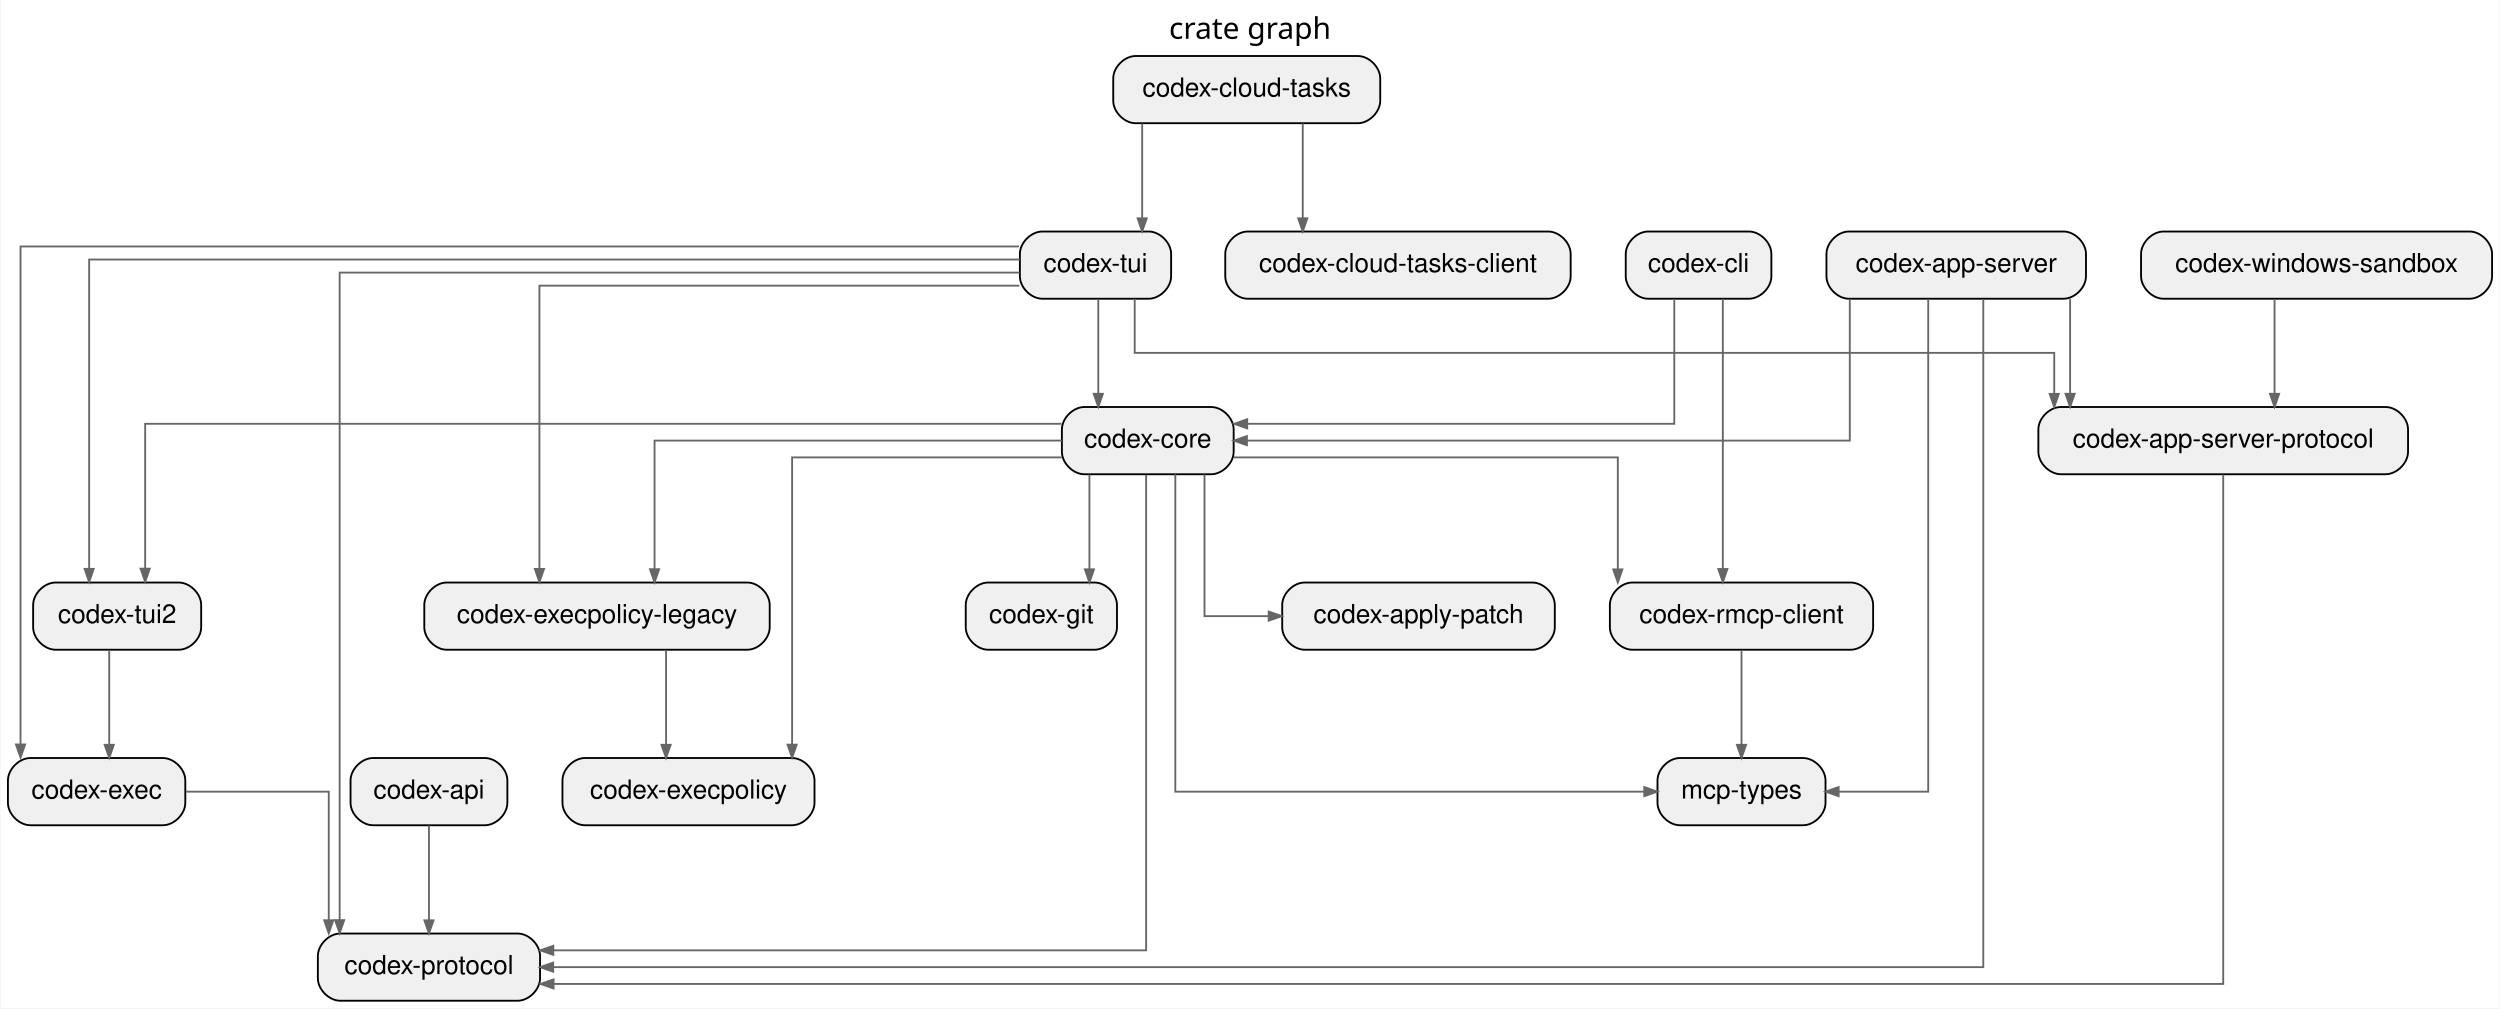
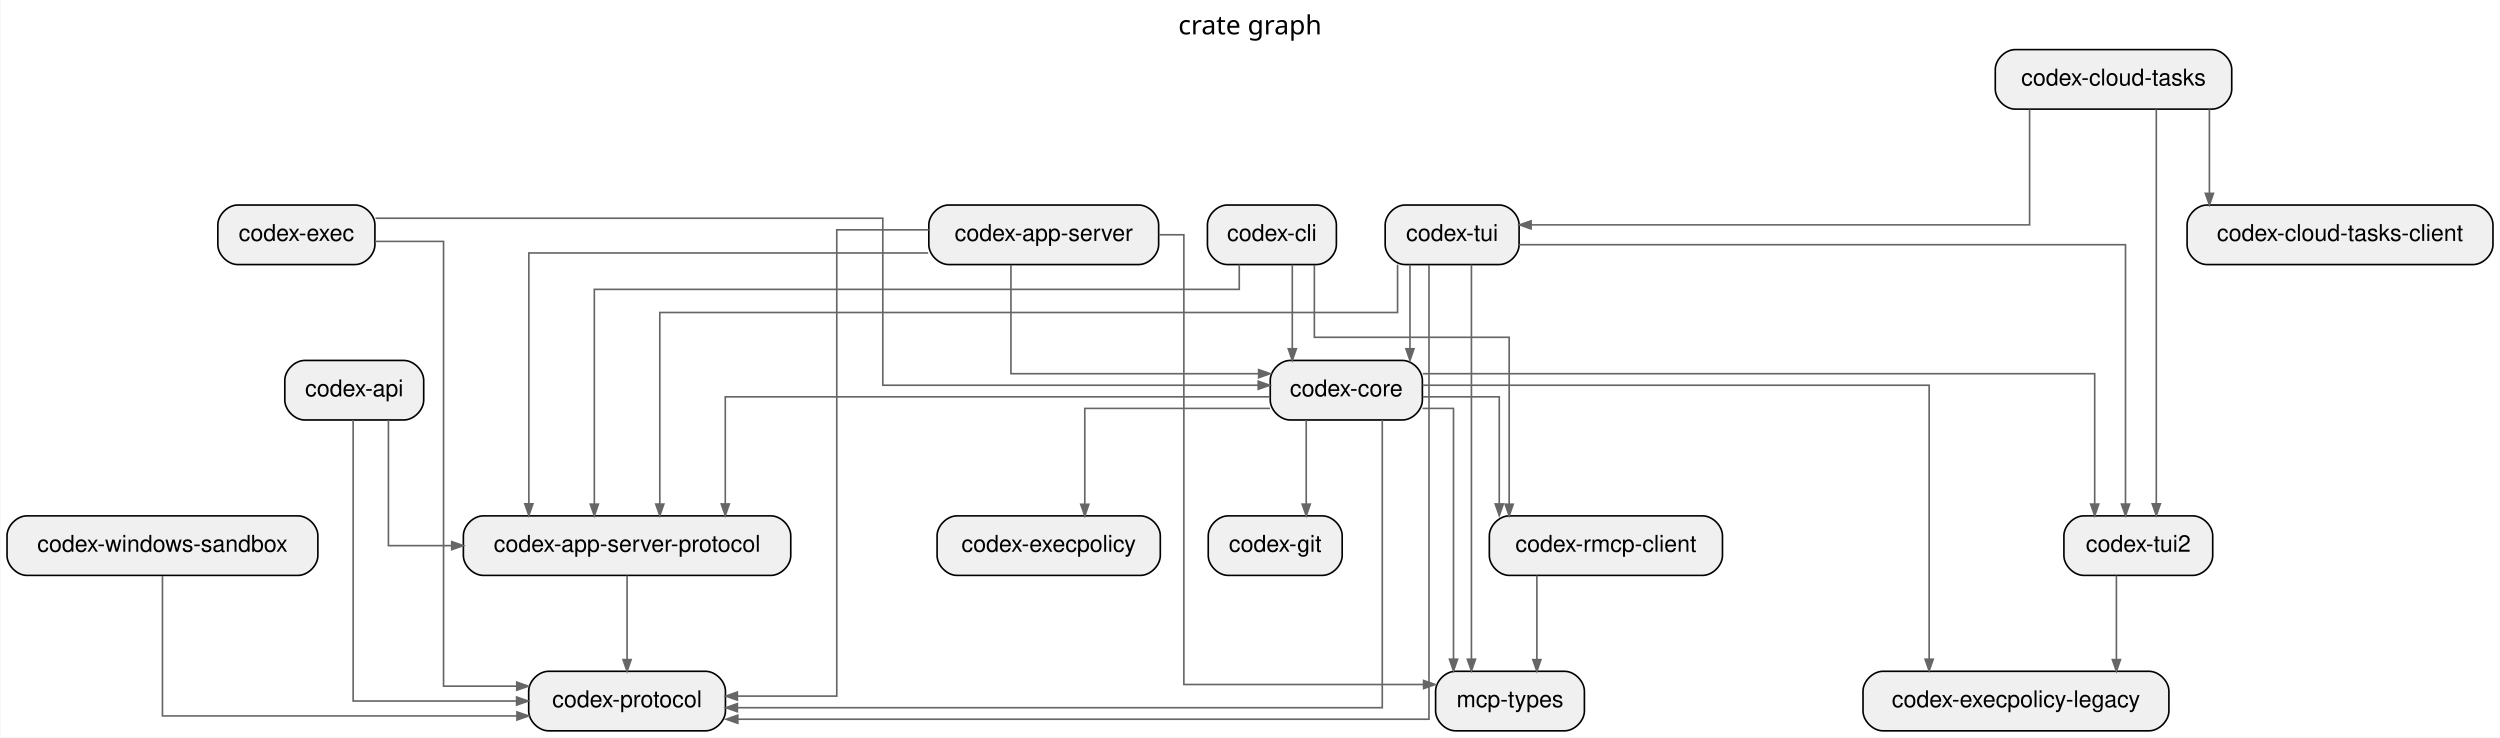
- <svg xmlns="http://www.w3.org/2000/svg" width="1339pt" height="540pt" viewBox="0.00 0.00 1338.50 540.00">
-   <g id="graph0" class="graph" transform="scale(1 1) rotate(0) translate(4 536)">
-     <polygon fill="white" stroke="transparent" points="-4,4 -4,-536 1334.5,-536 1334.5,4 -4,4" />
-     <text text-anchor="middle" x="665.25" y="-515.2" font-family="Helvetica Bold" font-size="16.00">crate graph</text>
+ <svg xmlns="http://www.w3.org/2000/svg" width="1512pt" height="446pt" viewBox="0.00 0.00 1511.50 446.00">
+   <g id="graph0" class="graph" transform="scale(1 1) rotate(0) translate(4 442)">
+     <polygon fill="white" stroke="transparent" points="-4,4 -4,-442 1507.5,-442 1507.5,4 -4,4" />
+     <text text-anchor="middle" x="751.75" y="-421.2" font-family="Helvetica Bold" font-size="16.00">crate graph</text>
    <g id="node1" class="node">
-       <path fill="#f0f0f0" stroke="black" d="M255.5,-130C255.5,-130 195.5,-130 195.5,-130 189.5,-130 183.5,-124 183.5,-118 183.5,-118 183.5,-106 183.5,-106 183.5,-100 189.5,-94 195.5,-94 195.5,-94 255.5,-94 255.5,-94 261.5,-94 267.5,-100 267.5,-106 267.5,-106 267.5,-118 267.5,-118 267.5,-124 261.5,-130 255.5,-130" />
-       <text text-anchor="middle" x="225.5" y="-108.3" font-family="Helvetica,sans-Serif" font-size="14.00">codex-api</text>
+       <path fill="#f0f0f0" stroke="black" d="M240,-224C240,-224 180,-224 180,-224 174,-224 168,-218 168,-212 168,-212 168,-200 168,-200 168,-194 174,-188 180,-188 180,-188 240,-188 240,-188 246,-188 252,-194 252,-200 252,-200 252,-212 252,-212 252,-218 246,-224 240,-224" />
+       <text text-anchor="middle" x="210" y="-202.3" font-family="Helvetica,sans-Serif" font-size="14.00">codex-api</text>
+     </g>
+     <g id="node3" class="node">
+       <path fill="#f0f0f0" stroke="black" d="M462,-130C462,-130 288,-130 288,-130 282,-130 276,-124 276,-118 276,-118 276,-106 276,-106 276,-100 282,-94 288,-94 288,-94 462,-94 462,-94 468,-94 474,-100 474,-106 474,-106 474,-118 474,-118 474,-124 468,-130 462,-130" />
+       <text text-anchor="middle" x="375" y="-108.3" font-family="Helvetica,sans-Serif" font-size="14.00">codex-app-server-protocol</text>
+     </g>
+     <g id="edge1" class="edge">
+       <path fill="none" stroke="#666666" d="M230.67,-187.88C230.67,-160.56 230.67,-112 230.67,-112 230.67,-112 268.94,-112 268.94,-112" />
+       <polygon fill="#666666" stroke="#666666" points="268.94,-114.45 275.94,-112 268.94,-109.55 268.94,-114.45" />
+     </g>
+     <g id="node12" class="node">
+       <path fill="#f0f0f0" stroke="black" d="M422.5,-36C422.5,-36 327.5,-36 327.5,-36 321.5,-36 315.5,-30 315.5,-24 315.5,-24 315.5,-12 315.5,-12 315.5,-6 321.5,0 327.5,0 327.5,0 422.5,0 422.5,0 428.5,0 434.5,-6 434.5,-12 434.5,-12 434.5,-24 434.5,-24 434.5,-30 428.5,-36 422.5,-36" />
+       <text text-anchor="middle" x="375" y="-14.3" font-family="Helvetica,sans-Serif" font-size="14.00">codex-protocol</text>
+     </g>
+     <g id="edge2" class="edge">
+       <path fill="none" stroke="#666666" d="M209.33,-187.97C209.33,-140.92 209.33,-18 209.33,-18 209.33,-18 308.19,-18 308.19,-18" />
+       <polygon fill="#666666" stroke="#666666" points="308.19,-20.45 315.19,-18 308.19,-15.55 308.19,-20.45" />
+     </g>
+     <g id="node2" class="node">
+       <path fill="#f0f0f0" stroke="black" d="M684.5,-318C684.5,-318 569.5,-318 569.5,-318 563.5,-318 557.5,-312 557.5,-306 557.5,-306 557.5,-294 557.5,-294 557.5,-288 563.5,-282 569.5,-282 569.5,-282 684.5,-282 684.5,-282 690.5,-282 696.5,-288 696.5,-294 696.5,-294 696.5,-306 696.5,-306 696.5,-312 690.5,-318 684.5,-318" />
+       <text text-anchor="middle" x="627" y="-296.3" font-family="Helvetica,sans-Serif" font-size="14.00">codex-app-server</text>
+     </g>
+     <g id="edge3" class="edge">
+       <path fill="none" stroke="#666666" d="M557.12,-289C465.3,-289 315.6,-289 315.6,-289 315.6,-289 315.6,-137.28 315.6,-137.28" />
+       <polygon fill="#666666" stroke="#666666" points="318.05,-137.28 315.6,-130.28 313.15,-137.28 318.05,-137.28" />
+     </g>
+     <g id="node7" class="node">
+       <path fill="#f0f0f0" stroke="black" d="M844,-224C844,-224 776,-224 776,-224 770,-224 764,-218 764,-212 764,-212 764,-200 764,-200 764,-194 770,-188 776,-188 776,-188 844,-188 844,-188 850,-188 856,-194 856,-200 856,-200 856,-212 856,-212 856,-218 850,-224 844,-224" />
+       <text text-anchor="middle" x="810" y="-202.3" font-family="Helvetica,sans-Serif" font-size="14.00">codex-core</text>
+     </g>
+     <g id="edge4" class="edge">
+       <path fill="none" stroke="#666666" d="M607.17,-281.77C607.17,-257.07 607.17,-216 607.17,-216 607.17,-216 756.97,-216 756.97,-216" />
+       <polygon fill="#666666" stroke="#666666" points="756.97,-218.45 763.97,-216 756.97,-213.55 756.97,-218.45" />
+     </g>
+     <g id="edge5" class="edge">
+       <path fill="none" stroke="#666666" d="M557.46,-303C528.65,-303 501.83,-303 501.83,-303 501.83,-303 501.83,-21 501.83,-21 501.83,-21 441.7,-21 441.7,-21" />
+       <polygon fill="#666666" stroke="#666666" points="441.7,-18.55 434.7,-21 441.7,-23.45 441.7,-18.55" />
+     </g>
+     <g id="node17" class="node">
+       <path fill="#f0f0f0" stroke="black" d="M942,-36C942,-36 876,-36 876,-36 870,-36 864,-30 864,-24 864,-24 864,-12 864,-12 864,-6 870,0 876,0 876,0 942,0 942,0 948,0 954,-6 954,-12 954,-12 954,-24 954,-24 954,-30 948,-36 942,-36" />
+       <text text-anchor="middle" x="909" y="-14.3" font-family="Helvetica,sans-Serif" font-size="14.00">mcp-types</text>
+     </g>
+     <g id="edge6" class="edge">
+       <path fill="none" stroke="#666666" d="M696.6,-300C705.59,-300 711.75,-300 711.75,-300 711.75,-300 711.75,-28 711.75,-28 711.75,-28 856.75,-28 856.75,-28" />
+       <polygon fill="#666666" stroke="#666666" points="856.75,-30.45 863.75,-28 856.75,-25.55 856.75,-30.45" />
+     </g>
+     <g id="edge7" class="edge">
+       <path fill="none" stroke="#666666" d="M375,-93.88C375,-93.88 375,-43.07 375,-43.07" />
+       <polygon fill="#666666" stroke="#666666" points="377.45,-43.07 375,-36.07 372.55,-43.07 377.45,-43.07" />
+     </g>
+     <g id="node4" class="node">
+       <path fill="#f0f0f0" stroke="black" d="M792,-318C792,-318 738,-318 738,-318 732,-318 726,-312 726,-306 726,-306 726,-294 726,-294 726,-288 732,-282 738,-282 738,-282 792,-282 792,-282 798,-282 804,-288 804,-294 804,-294 804,-306 804,-306 804,-312 798,-318 792,-318" />
+       <text text-anchor="middle" x="765" y="-296.3" font-family="Helvetica,sans-Serif" font-size="14.00">codex-cli</text>
+     </g>
+     <g id="edge8" class="edge">
+       <path fill="none" stroke="#666666" d="M745.25,-281.96C745.25,-274.25 745.25,-267 745.25,-267 745.25,-267 355.2,-267 355.2,-267 355.2,-267 355.2,-137.08 355.2,-137.08" />
+       <polygon fill="#666666" stroke="#666666" points="357.65,-137.08 355.2,-130.08 352.75,-137.08 357.65,-137.08" />
+     </g>
+     <g id="edge9" class="edge">
+       <path fill="none" stroke="#666666" d="M777.33,-281.88C777.33,-281.88 777.33,-231.07 777.33,-231.07" />
+       <polygon fill="#666666" stroke="#666666" points="779.78,-231.07 777.33,-224.07 774.88,-231.07 779.78,-231.07" />
    </g>
    <g id="node13" class="node">
-       <path fill="#f0f0f0" stroke="black" d="M273,-36C273,-36 178,-36 178,-36 172,-36 166,-30 166,-24 166,-24 166,-12 166,-12 166,-6 172,0 178,0 178,0 273,0 273,0 279,0 285,-6 285,-12 285,-12 285,-24 285,-24 285,-30 279,-36 273,-36" />
-       <text text-anchor="middle" x="225.5" y="-14.3" font-family="Helvetica,sans-Serif" font-size="14.00">codex-protocol</text>
+       <path fill="#f0f0f0" stroke="black" d="M1025.5,-130C1025.5,-130 908.5,-130 908.5,-130 902.5,-130 896.5,-124 896.5,-118 896.5,-118 896.5,-106 896.5,-106 896.5,-100 902.5,-94 908.5,-94 908.5,-94 1025.5,-94 1025.5,-94 1031.5,-94 1037.5,-100 1037.5,-106 1037.5,-106 1037.5,-118 1037.5,-118 1037.5,-124 1031.5,-130 1025.5,-130" />
+       <text text-anchor="middle" x="967" y="-108.3" font-family="Helvetica,sans-Serif" font-size="14.00">codex-rmcp-client</text>
    </g>
-     <g id="edge1" class="edge">
-       <path fill="none" stroke="#666666" d="M225.5,-93.88C225.5,-93.88 225.5,-43.07 225.5,-43.07" />
-       <polygon fill="#666666" stroke="#666666" points="227.95,-43.07 225.5,-36.07 223.05,-43.07 227.95,-43.07" />
+     <g id="edge10" class="edge">
+       <path fill="none" stroke="#666666" d="M790.67,-281.73C790.67,-263.44 790.67,-238 790.67,-238 790.67,-238 908.5,-238 908.5,-238 908.5,-238 908.5,-137.05 908.5,-137.05" />
+       <polygon fill="#666666" stroke="#666666" points="910.95,-137.05 908.5,-130.05 906.05,-137.05 910.95,-137.05" />
    </g>
-     <g id="node2" class="node">
-       <path fill="#f0f0f0" stroke="black" d="M1101,-412C1101,-412 986,-412 986,-412 980,-412 974,-406 974,-400 974,-400 974,-388 974,-388 974,-382 980,-376 986,-376 986,-376 1101,-376 1101,-376 1107,-376 1113,-382 1113,-388 1113,-388 1113,-400 1113,-400 1113,-406 1107,-412 1101,-412" />
-       <text text-anchor="middle" x="1043.5" y="-390.3" font-family="Helvetica,sans-Serif" font-size="14.00">codex-app-server</text>
+     <g id="node5" class="node">
+       <path fill="#f0f0f0" stroke="black" d="M1333.5,-412C1333.5,-412 1214.5,-412 1214.5,-412 1208.5,-412 1202.5,-406 1202.5,-400 1202.5,-400 1202.5,-388 1202.5,-388 1202.5,-382 1208.5,-376 1214.5,-376 1214.5,-376 1333.5,-376 1333.5,-376 1339.5,-376 1345.5,-382 1345.5,-388 1345.5,-388 1345.5,-400 1345.5,-400 1345.5,-406 1339.5,-412 1333.5,-412" />
+       <text text-anchor="middle" x="1274" y="-390.3" font-family="Helvetica,sans-Serif" font-size="14.00">codex-cloud-tasks</text>
    </g>
-     <g id="node3" class="node">
-       <path fill="#f0f0f0" stroke="black" d="M1273.5,-318C1273.5,-318 1099.5,-318 1099.5,-318 1093.5,-318 1087.5,-312 1087.5,-306 1087.5,-306 1087.5,-294 1087.5,-294 1087.5,-288 1093.5,-282 1099.5,-282 1099.5,-282 1273.5,-282 1273.5,-282 1279.5,-282 1285.5,-288 1285.5,-294 1285.5,-294 1285.5,-306 1285.5,-306 1285.5,-312 1279.5,-318 1273.5,-318" />
-       <text text-anchor="middle" x="1186.5" y="-296.3" font-family="Helvetica,sans-Serif" font-size="14.00">codex-app-server-protocol</text>
+     <g id="node6" class="node">
+       <path fill="#f0f0f0" stroke="black" d="M1491.5,-318C1491.5,-318 1330.5,-318 1330.5,-318 1324.5,-318 1318.5,-312 1318.5,-306 1318.5,-306 1318.5,-294 1318.5,-294 1318.5,-288 1324.5,-282 1330.5,-282 1330.5,-282 1491.5,-282 1491.5,-282 1497.5,-282 1503.5,-288 1503.5,-294 1503.5,-294 1503.5,-306 1503.5,-306 1503.5,-312 1497.5,-318 1491.5,-318" />
+       <text text-anchor="middle" x="1411" y="-296.3" font-family="Helvetica,sans-Serif" font-size="14.00">codex-cloud-tasks-client</text>
    </g>
-     <g id="edge2" class="edge">
-       <path fill="none" stroke="#666666" d="M1104.5,-375.88C1104.5,-375.88 1104.5,-325.07 1104.5,-325.07" />
-       <polygon fill="#666666" stroke="#666666" points="1106.95,-325.07 1104.5,-318.07 1102.05,-325.07 1106.95,-325.07" />
+     <g id="edge11" class="edge">
+       <path fill="none" stroke="#666666" d="M1332,-375.88C1332,-375.88 1332,-325.07 1332,-325.07" />
+       <polygon fill="#666666" stroke="#666666" points="1334.45,-325.07 1332,-318.07 1329.55,-325.07 1334.45,-325.07" />
+     </g>
+     <g id="node14" class="node">
+       <path fill="#f0f0f0" stroke="black" d="M902.5,-318C902.5,-318 845.5,-318 845.5,-318 839.5,-318 833.5,-312 833.5,-306 833.5,-306 833.5,-294 833.5,-294 833.5,-288 839.5,-282 845.5,-282 845.5,-282 902.5,-282 902.5,-282 908.5,-282 914.5,-288 914.5,-294 914.5,-294 914.5,-306 914.5,-306 914.5,-312 908.5,-318 902.5,-318" />
+       <text text-anchor="middle" x="874" y="-296.3" font-family="Helvetica,sans-Serif" font-size="14.00">codex-tui</text>
+     </g>
+     <g id="edge12" class="edge">
+       <path fill="none" stroke="#666666" d="M1223.25,-375.77C1223.25,-349.99 1223.25,-306 1223.25,-306 1223.25,-306 921.75,-306 921.75,-306" />
+       <polygon fill="#666666" stroke="#666666" points="921.75,-303.55 914.75,-306 921.75,-308.45 921.75,-303.55" />
+     </g>
+     <g id="node15" class="node">
+       <path fill="#f0f0f0" stroke="black" d="M1322,-130C1322,-130 1256,-130 1256,-130 1250,-130 1244,-124 1244,-118 1244,-118 1244,-106 1244,-106 1244,-100 1250,-94 1256,-94 1256,-94 1322,-94 1322,-94 1328,-94 1334,-100 1334,-106 1334,-106 1334,-118 1334,-118 1334,-124 1328,-130 1322,-130" />
+       <text text-anchor="middle" x="1289" y="-108.3" font-family="Helvetica,sans-Serif" font-size="14.00">codex-tui2</text>
+     </g>
+     <g id="edge13" class="edge">
+       <path fill="none" stroke="#666666" d="M1299.88,-375.93C1299.88,-375.93 1299.88,-137.28 1299.88,-137.28" />
+       <polygon fill="#666666" stroke="#666666" points="1302.33,-137.28 1299.88,-130.28 1297.43,-137.28 1302.33,-137.28" />
+     </g>
+     <g id="edge14" class="edge">
+       <path fill="none" stroke="#666666" d="M763.94,-202C663.65,-202 434.4,-202 434.4,-202 434.4,-202 434.4,-137.21 434.4,-137.21" />
+       <polygon fill="#666666" stroke="#666666" points="436.85,-137.21 434.4,-130.21 431.95,-137.21 436.85,-137.21" />
+     </g>
+     <g id="node9" class="node">
+       <path fill="#f0f0f0" stroke="black" d="M685.5,-130C685.5,-130 574.5,-130 574.5,-130 568.5,-130 562.5,-124 562.5,-118 562.5,-118 562.5,-106 562.5,-106 562.5,-100 568.5,-94 574.5,-94 574.5,-94 685.5,-94 685.5,-94 691.5,-94 697.5,-100 697.5,-106 697.5,-106 697.5,-118 697.5,-118 697.5,-124 691.5,-130 685.5,-130" />
+       <text text-anchor="middle" x="630" y="-108.3" font-family="Helvetica,sans-Serif" font-size="14.00">codex-execpolicy</text>
+     </g>
+     <g id="edge15" class="edge">
+       <path fill="none" stroke="#666666" d="M763.83,-195C717.14,-195 651.83,-195 651.83,-195 651.83,-195 651.83,-137.01 651.83,-137.01" />
+       <polygon fill="#666666" stroke="#666666" points="654.28,-137.01 651.83,-130.01 649.38,-137.01 654.28,-137.01" />
+     </g>
+     <g id="node10" class="node">
+       <path fill="#f0f0f0" stroke="black" d="M1295.5,-36C1295.5,-36 1134.5,-36 1134.5,-36 1128.5,-36 1122.5,-30 1122.5,-24 1122.5,-24 1122.5,-12 1122.5,-12 1122.5,-6 1128.5,0 1134.5,0 1134.5,0 1295.5,0 1295.5,0 1301.5,0 1307.5,-6 1307.5,-12 1307.5,-12 1307.5,-24 1307.5,-24 1307.5,-30 1301.5,-36 1295.5,-36" />
+       <text text-anchor="middle" x="1215" y="-14.3" font-family="Helvetica,sans-Serif" font-size="14.00">codex-execpolicy-legacy</text>
+     </g>
+     <g id="edge16" class="edge">
+       <path fill="none" stroke="#666666" d="M856.08,-209C951.63,-209 1162.5,-209 1162.5,-209 1162.5,-209 1162.5,-43.31 1162.5,-43.31" />
+       <polygon fill="#666666" stroke="#666666" points="1164.95,-43.31 1162.5,-36.31 1160.05,-43.31 1164.95,-43.31" />
+     </g>
+     <g id="node11" class="node">
+       <path fill="#f0f0f0" stroke="black" d="M795.5,-130C795.5,-130 738.5,-130 738.5,-130 732.5,-130 726.5,-124 726.5,-118 726.5,-118 726.5,-106 726.5,-106 726.5,-100 732.5,-94 738.5,-94 738.5,-94 795.5,-94 795.5,-94 801.5,-94 807.5,-100 807.5,-106 807.5,-106 807.5,-118 807.5,-118 807.5,-124 801.5,-130 795.5,-130" />
+       <text text-anchor="middle" x="767" y="-108.3" font-family="Helvetica,sans-Serif" font-size="14.00">codex-git</text>
+     </g>
+     <g id="edge17" class="edge">
+       <path fill="none" stroke="#666666" d="M785.75,-187.88C785.75,-187.88 785.75,-137.07 785.75,-137.07" />
+       <polygon fill="#666666" stroke="#666666" points="788.2,-137.07 785.75,-130.07 783.3,-137.07 788.2,-137.07" />
+     </g>
+     <g id="edge18" class="edge">
+       <path fill="none" stroke="#666666" d="M831.75,-187.94C831.75,-140.14 831.75,-14 831.75,-14 831.75,-14 441.71,-14 441.71,-14" />
+       <polygon fill="#666666" stroke="#666666" points="441.71,-11.55 434.71,-14 441.71,-16.45 441.71,-11.55" />
+     </g>
+     <g id="edge19" class="edge">
+       <path fill="none" stroke="#666666" d="M856.25,-202C879.38,-202 902.5,-202 902.5,-202 902.5,-202 902.5,-137.21 902.5,-137.21" />
+       <polygon fill="#666666" stroke="#666666" points="904.95,-137.21 902.5,-130.21 900.05,-137.21 904.95,-137.21" />
+     </g>
+     <g id="edge20" class="edge">
+       <path fill="none" stroke="#666666" d="M856.31,-216C971.67,-216 1262.62,-216 1262.62,-216 1262.62,-216 1262.62,-137.12 1262.62,-137.12" />
+       <polygon fill="#666666" stroke="#666666" points="1265.08,-137.12 1262.62,-130.12 1260.18,-137.12 1265.08,-137.12" />
+     </g>
+     <g id="edge21" class="edge">
+       <path fill="none" stroke="#666666" d="M856.08,-195C866.64,-195 874.83,-195 874.83,-195 874.83,-195 874.83,-43.28 874.83,-43.28" />
+       <polygon fill="#666666" stroke="#666666" points="877.28,-43.28 874.83,-36.28 872.38,-43.28 877.28,-43.28" />
    </g>
    <g id="node8" class="node">
-       <path fill="#f0f0f0" stroke="black" d="M644.5,-318C644.5,-318 576.5,-318 576.5,-318 570.5,-318 564.5,-312 564.5,-306 564.5,-306 564.5,-294 564.5,-294 564.5,-288 570.5,-282 576.5,-282 576.5,-282 644.5,-282 644.5,-282 650.5,-282 656.5,-288 656.5,-294 656.5,-294 656.5,-306 656.5,-306 656.5,-312 650.5,-318 644.5,-318" />
-       <text text-anchor="middle" x="610.5" y="-296.3" font-family="Helvetica,sans-Serif" font-size="14.00">codex-core</text>
+       <path fill="#f0f0f0" stroke="black" d="M210.5,-318C210.5,-318 139.5,-318 139.5,-318 133.5,-318 127.5,-312 127.5,-306 127.5,-306 127.5,-294 127.5,-294 127.5,-288 133.5,-282 139.5,-282 139.5,-282 210.5,-282 210.5,-282 216.5,-282 222.5,-288 222.5,-294 222.5,-294 222.5,-306 222.5,-306 222.5,-312 216.5,-318 210.5,-318" />
+       <text text-anchor="middle" x="175" y="-296.3" font-family="Helvetica,sans-Serif" font-size="14.00">codex-exec</text>
    </g>
-     <g id="edge3" class="edge">
-       <path fill="none" stroke="#666666" d="M986.5,-375.88C986.5,-348.56 986.5,-300 986.5,-300 986.5,-300 663.6,-300 663.6,-300" />
-       <polygon fill="#666666" stroke="#666666" points="663.61,-297.55 656.6,-300 663.6,-302.45 663.61,-297.55" />
+     <g id="edge22" class="edge">
+       <path fill="none" stroke="#666666" d="M222.83,-310C319.64,-310 529.67,-310 529.67,-310 529.67,-310 529.67,-209 529.67,-209 529.67,-209 756.71,-209 756.71,-209" />
+       <polygon fill="#666666" stroke="#666666" points="756.71,-211.45 763.71,-209 756.71,-206.55 756.71,-211.45" />
    </g>
-     <g id="edge4" class="edge">
-       <path fill="none" stroke="#666666" d="M1058,-375.86C1058,-300.76 1058,-18 1058,-18 1058,-18 292.04,-18 292.04,-18" />
-       <polygon fill="#666666" stroke="#666666" points="292.04,-15.55 285.04,-18 292.04,-20.45 292.04,-15.55" />
+     <g id="edge23" class="edge">
+       <path fill="none" stroke="#666666" d="M222.63,-296C243.79,-296 264,-296 264,-296 264,-296 264,-27 264,-27 264,-27 308.28,-27 308.28,-27" />
+       <polygon fill="#666666" stroke="#666666" points="308.28,-29.45 315.28,-27 308.28,-24.55 308.28,-29.45" />
    </g>
-     <g id="node18" class="node">
-       <path fill="#f0f0f0" stroke="black" d="M961.5,-130C961.5,-130 895.5,-130 895.5,-130 889.5,-130 883.5,-124 883.5,-118 883.5,-118 883.5,-106 883.5,-106 883.5,-100 889.5,-94 895.5,-94 895.5,-94 961.5,-94 961.5,-94 967.5,-94 973.5,-100 973.5,-106 973.5,-106 973.5,-118 973.5,-118 973.5,-124 967.5,-130 961.5,-130" />
-       <text text-anchor="middle" x="928.5" y="-108.3" font-family="Helvetica,sans-Serif" font-size="14.00">mcp-types</text>
+     <g id="edge24" class="edge">
+       <path fill="none" stroke="#666666" d="M925.25,-93.88C925.25,-93.88 925.25,-43.07 925.25,-43.07" />
+       <polygon fill="#666666" stroke="#666666" points="927.7,-43.07 925.25,-36.07 922.8,-43.07 927.7,-43.07" />
    </g>
-     <g id="edge5" class="edge">
-       <path fill="none" stroke="#666666" d="M1028.5,-375.93C1028.5,-313.69 1028.5,-112 1028.5,-112 1028.5,-112 980.53,-112 980.53,-112" />
-       <polygon fill="#666666" stroke="#666666" points="980.53,-109.55 973.53,-112 980.53,-114.45 980.53,-109.55" />
+     <g id="edge25" class="edge">
+       <path fill="none" stroke="#666666" d="M841,-281.96C841,-268.71 841,-253 841,-253 841,-253 394.8,-253 394.8,-253 394.8,-253 394.8,-137.14 394.8,-137.14" />
+       <polygon fill="#666666" stroke="#666666" points="397.25,-137.14 394.8,-130.14 392.35,-137.14 397.25,-137.14" />
    </g>
-     <g id="edge6" class="edge">
-       <path fill="none" stroke="#666666" d="M1186.5,-281.8C1186.5,-218.09 1186.5,-9 1186.5,-9 1186.5,-9 292.25,-9 292.25,-9" />
-       <polygon fill="#666666" stroke="#666666" points="292.25,-6.55 285.25,-9 292.25,-11.45 292.25,-6.55" />
+     <g id="edge26" class="edge">
+       <path fill="none" stroke="#666666" d="M848.5,-281.88C848.5,-281.88 848.5,-231.07 848.5,-231.07" />
+       <polygon fill="#666666" stroke="#666666" points="850.95,-231.07 848.5,-224.07 846.05,-231.07 850.95,-231.07" />
    </g>
-     <g id="node4" class="node">
-       <path fill="#f0f0f0" stroke="black" d="M816.5,-224C816.5,-224 694.5,-224 694.5,-224 688.5,-224 682.5,-218 682.5,-212 682.5,-212 682.5,-200 682.5,-200 682.5,-194 688.5,-188 694.5,-188 694.5,-188 816.5,-188 816.5,-188 822.5,-188 828.5,-194 828.5,-200 828.5,-200 828.5,-212 828.5,-212 828.5,-218 822.5,-224 816.5,-224" />
-       <text text-anchor="middle" x="755.5" y="-202.3" font-family="Helvetica,sans-Serif" font-size="14.00">codex-apply-patch</text>
+     <g id="edge27" class="edge">
+       <path fill="none" stroke="#666666" d="M860,-281.67C860,-217.53 860,-7 860,-7 860,-7 441.96,-7 441.96,-7" />
+       <polygon fill="#666666" stroke="#666666" points="441.96,-4.55 434.96,-7 441.96,-9.45 441.96,-4.55" />
    </g>
-     <g id="node5" class="node">
-       <path fill="#f0f0f0" stroke="black" d="M932.5,-412C932.5,-412 878.5,-412 878.5,-412 872.5,-412 866.5,-406 866.5,-400 866.5,-400 866.5,-388 866.5,-388 866.5,-382 872.5,-376 878.5,-376 878.5,-376 932.5,-376 932.5,-376 938.5,-376 944.5,-382 944.5,-388 944.5,-388 944.5,-400 944.5,-400 944.5,-406 938.5,-412 932.5,-412" />
-       <text text-anchor="middle" x="905.5" y="-390.3" font-family="Helvetica,sans-Serif" font-size="14.00">codex-cli</text>
+     <g id="edge28" class="edge">
+       <path fill="none" stroke="#666666" d="M914.54,-294C1017.55,-294 1281.25,-294 1281.25,-294 1281.25,-294 1281.25,-137.12 1281.25,-137.12" />
+       <polygon fill="#666666" stroke="#666666" points="1283.7,-137.12 1281.25,-130.12 1278.8,-137.12 1283.7,-137.12" />
    </g>
-     <g id="edge7" class="edge">
-       <path fill="none" stroke="#666666" d="M892.5,-375.97C892.5,-351.02 892.5,-309 892.5,-309 892.5,-309 663.75,-309 663.75,-309" />
-       <polygon fill="#666666" stroke="#666666" points="663.75,-306.55 656.75,-309 663.75,-311.45 663.75,-306.55" />
+     <g id="edge29" class="edge">
+       <path fill="none" stroke="#666666" d="M885.67,-281.93C885.67,-281.93 885.67,-43.28 885.67,-43.28" />
+       <polygon fill="#666666" stroke="#666666" points="888.12,-43.28 885.67,-36.28 883.22,-43.28 888.12,-43.28" />
    </g>
-     <g id="node14" class="node">
-       <path fill="#f0f0f0" stroke="black" d="M987,-224C987,-224 870,-224 870,-224 864,-224 858,-218 858,-212 858,-212 858,-200 858,-200 858,-194 864,-188 870,-188 870,-188 987,-188 987,-188 993,-188 999,-194 999,-200 999,-200 999,-212 999,-212 999,-218 993,-224 987,-224" />
-       <text text-anchor="middle" x="928.5" y="-202.3" font-family="Helvetica,sans-Serif" font-size="14.00">codex-rmcp-client</text>
-     </g>
-     <g id="edge8" class="edge">
-       <path fill="none" stroke="#666666" d="M918.5,-375.97C918.5,-375.97 918.5,-231.25 918.5,-231.25" />
-       <polygon fill="#666666" stroke="#666666" points="920.95,-231.25 918.5,-224.25 916.05,-231.25 920.95,-231.25" />
-     </g>
-     <g id="node6" class="node">
-       <path fill="#f0f0f0" stroke="black" d="M723,-506C723,-506 604,-506 604,-506 598,-506 592,-500 592,-494 592,-494 592,-482 592,-482 592,-476 598,-470 604,-470 604,-470 723,-470 723,-470 729,-470 735,-476 735,-482 735,-482 735,-494 735,-494 735,-500 729,-506 723,-506" />
-       <text text-anchor="middle" x="663.5" y="-484.3" font-family="Helvetica,sans-Serif" font-size="14.00">codex-cloud-tasks</text>
-     </g>
-     <g id="node7" class="node">
-       <path fill="#f0f0f0" stroke="black" d="M825,-412C825,-412 664,-412 664,-412 658,-412 652,-406 652,-400 652,-400 652,-388 652,-388 652,-382 658,-376 664,-376 664,-376 825,-376 825,-376 831,-376 837,-382 837,-388 837,-388 837,-400 837,-400 837,-406 831,-412 825,-412" />
-       <text text-anchor="middle" x="744.5" y="-390.3" font-family="Helvetica,sans-Serif" font-size="14.00">codex-cloud-tasks-client</text>
-     </g>
-     <g id="edge9" class="edge">
-       <path fill="none" stroke="#666666" d="M693.5,-469.88C693.5,-469.88 693.5,-419.07 693.5,-419.07" />
-       <polygon fill="#666666" stroke="#666666" points="695.95,-419.07 693.5,-412.07 691.05,-419.07 695.95,-419.07" />
-     </g>
-     <g id="node15" class="node">
-       <path fill="#f0f0f0" stroke="black" d="M611,-412C611,-412 554,-412 554,-412 548,-412 542,-406 542,-400 542,-400 542,-388 542,-388 542,-382 548,-376 554,-376 554,-376 611,-376 611,-376 617,-376 623,-382 623,-388 623,-388 623,-400 623,-400 623,-406 617,-412 611,-412" />
-       <text text-anchor="middle" x="582.5" y="-390.3" font-family="Helvetica,sans-Serif" font-size="14.00">codex-tui</text>
-     </g>
-     <g id="edge10" class="edge">
-       <path fill="none" stroke="#666666" d="M607.5,-469.88C607.5,-469.88 607.5,-419.07 607.5,-419.07" />
-       <polygon fill="#666666" stroke="#666666" points="609.95,-419.07 607.5,-412.07 605.05,-419.07 609.95,-419.07" />
-     </g>
-     <g id="edge11" class="edge">
-       <path fill="none" stroke="#666666" d="M640.88,-281.88C640.88,-254.56 640.88,-206 640.88,-206 640.88,-206 675.26,-206 675.26,-206" />
-       <polygon fill="#666666" stroke="#666666" points="675.26,-208.45 682.26,-206 675.26,-203.55 675.26,-208.45" />
-     </g>
-     <g id="node10" class="node">
-       <path fill="#f0f0f0" stroke="black" d="M420,-130C420,-130 309,-130 309,-130 303,-130 297,-124 297,-118 297,-118 297,-106 297,-106 297,-100 303,-94 309,-94 309,-94 420,-94 420,-94 426,-94 432,-100 432,-106 432,-106 432,-118 432,-118 432,-124 426,-130 420,-130" />
-       <text text-anchor="middle" x="364.5" y="-108.3" font-family="Helvetica,sans-Serif" font-size="14.00">codex-execpolicy</text>
-     </g>
-     <g id="edge12" class="edge">
-       <path fill="none" stroke="#666666" d="M564.39,-291C508.01,-291 420,-291 420,-291 420,-291 420,-137.15 420,-137.15" />
-       <polygon fill="#666666" stroke="#666666" points="422.45,-137.15 420,-130.15 417.55,-137.15 422.45,-137.15" />
-     </g>
-     <g id="node11" class="node">
-       <path fill="#f0f0f0" stroke="black" d="M396,-224C396,-224 235,-224 235,-224 229,-224 223,-218 223,-212 223,-212 223,-200 223,-200 223,-194 229,-188 235,-188 235,-188 396,-188 396,-188 402,-188 408,-194 408,-200 408,-200 408,-212 408,-212 408,-218 402,-224 396,-224" />
-       <text text-anchor="middle" x="315.5" y="-202.3" font-family="Helvetica,sans-Serif" font-size="14.00">codex-execpolicy-legacy</text>
-     </g>
-     <g id="edge13" class="edge">
-       <path fill="none" stroke="#666666" d="M564.49,-300C488.8,-300 346.33,-300 346.33,-300 346.33,-300 346.33,-231.12 346.33,-231.12" />
-       <polygon fill="#666666" stroke="#666666" points="348.78,-231.12 346.33,-224.12 343.88,-231.12 348.78,-231.12" />
-     </g>
-     <g id="node12" class="node">
-       <path fill="#f0f0f0" stroke="black" d="M582,-224C582,-224 525,-224 525,-224 519,-224 513,-218 513,-212 513,-212 513,-200 513,-200 513,-194 519,-188 525,-188 525,-188 582,-188 582,-188 588,-188 594,-194 594,-200 594,-200 594,-212 594,-212 594,-218 588,-224 582,-224" />
-       <text text-anchor="middle" x="553.5" y="-202.3" font-family="Helvetica,sans-Serif" font-size="14.00">codex-git</text>
-     </g>
-     <g id="edge14" class="edge">
-       <path fill="none" stroke="#666666" d="M579.25,-281.88C579.25,-281.88 579.25,-231.07 579.25,-231.07" />
-       <polygon fill="#666666" stroke="#666666" points="581.7,-231.07 579.25,-224.07 576.8,-231.07 581.7,-231.07" />
-     </g>
-     <g id="edge15" class="edge">
-       <path fill="none" stroke="#666666" d="M609.62,-281.66C609.62,-220.45 609.62,-27 609.62,-27 609.62,-27 292.1,-27 292.1,-27" />
-       <polygon fill="#666666" stroke="#666666" points="292.1,-24.55 285.1,-27 292.1,-29.45 292.1,-24.55" />
-     </g>
-     <g id="edge16" class="edge">
-       <path fill="none" stroke="#666666" d="M656.67,-291C729.35,-291 862.25,-291 862.25,-291 862.25,-291 862.25,-231.03 862.25,-231.03" />
-       <polygon fill="#666666" stroke="#666666" points="864.7,-231.03 862.25,-224.03 859.8,-231.03 864.7,-231.03" />
+     <g id="edge30" class="edge">
+       <path fill="none" stroke="#666666" d="M1275.75,-93.88C1275.75,-93.88 1275.75,-43.07 1275.75,-43.07" />
+       <polygon fill="#666666" stroke="#666666" points="1278.2,-43.07 1275.75,-36.07 1273.3,-43.07 1278.2,-43.07" />
    </g>
    <g id="node16" class="node">
-       <path fill="#f0f0f0" stroke="black" d="M91.5,-224C91.5,-224 25.5,-224 25.5,-224 19.5,-224 13.5,-218 13.5,-212 13.5,-212 13.5,-200 13.5,-200 13.5,-194 19.5,-188 25.5,-188 25.5,-188 91.5,-188 91.5,-188 97.5,-188 103.5,-194 103.5,-200 103.5,-200 103.5,-212 103.5,-212 103.5,-218 97.5,-224 91.5,-224" />
-       <text text-anchor="middle" x="58.5" y="-202.3" font-family="Helvetica,sans-Serif" font-size="14.00">codex-tui2</text>
+       <path fill="#f0f0f0" stroke="black" d="M176,-130C176,-130 12,-130 12,-130 6,-130 0,-124 0,-118 0,-118 0,-106 0,-106 0,-100 6,-94 12,-94 12,-94 176,-94 176,-94 182,-94 188,-100 188,-106 188,-106 188,-118 188,-118 188,-124 182,-130 176,-130" />
+       <text text-anchor="middle" x="94" y="-108.3" font-family="Helvetica,sans-Serif" font-size="14.00">codex-windows-sandbox</text>
    </g>
-     <g id="edge17" class="edge">
-       <path fill="none" stroke="#666666" d="M564.25,-309C433.99,-309 73.5,-309 73.5,-309 73.5,-309 73.5,-231.41 73.5,-231.41" />
-       <polygon fill="#666666" stroke="#666666" points="75.95,-231.41 73.5,-224.41 71.05,-231.41 75.95,-231.41" />
-     </g>
-     <g id="edge18" class="edge">
-       <path fill="none" stroke="#666666" d="M625.25,-281.97C625.25,-234.92 625.25,-112 625.25,-112 625.25,-112 876.43,-112 876.43,-112" />
-       <polygon fill="#666666" stroke="#666666" points="876.43,-114.45 883.43,-112 876.43,-109.55 876.43,-114.45" />
-     </g>
-     <g id="node9" class="node">
-       <path fill="#f0f0f0" stroke="black" d="M83,-130C83,-130 12,-130 12,-130 6,-130 0,-124 0,-118 0,-118 0,-106 0,-106 0,-100 6,-94 12,-94 12,-94 83,-94 83,-94 89,-94 95,-100 95,-106 95,-106 95,-118 95,-118 95,-124 89,-130 83,-130" />
-       <text text-anchor="middle" x="47.5" y="-108.3" font-family="Helvetica,sans-Serif" font-size="14.00">codex-exec</text>
-     </g>
-     <g id="edge19" class="edge">
-       <path fill="none" stroke="#666666" d="M95.21,-112C130.28,-112 171.83,-112 171.83,-112 171.83,-112 171.83,-43.12 171.83,-43.12" />
-       <polygon fill="#666666" stroke="#666666" points="174.28,-43.12 171.83,-36.12 169.38,-43.12 174.28,-43.12" />
-     </g>
-     <g id="edge20" class="edge">
-       <path fill="none" stroke="#666666" d="M352.5,-187.88C352.5,-187.88 352.5,-137.07 352.5,-137.07" />
-       <polygon fill="#666666" stroke="#666666" points="354.95,-137.07 352.5,-130.07 350.05,-137.07 354.95,-137.07" />
-     </g>
-     <g id="edge21" class="edge">
-       <path fill="none" stroke="#666666" d="M928.5,-187.88C928.5,-187.88 928.5,-137.07 928.5,-137.07" />
-       <polygon fill="#666666" stroke="#666666" points="930.95,-137.07 928.5,-130.07 926.05,-137.07 930.95,-137.07" />
-     </g>
-     <g id="edge22" class="edge">
-       <path fill="none" stroke="#666666" d="M603.5,-375.96C603.5,-362.71 603.5,-347 603.5,-347 603.5,-347 1096,-347 1096,-347 1096,-347 1096,-325.04 1096,-325.04" />
-       <polygon fill="#666666" stroke="#666666" points="1098.45,-325.04 1096,-318.04 1093.55,-325.04 1098.45,-325.04" />
-     </g>
-     <g id="edge23" class="edge">
-       <path fill="none" stroke="#666666" d="M584,-375.88C584,-375.88 584,-325.07 584,-325.07" />
-       <polygon fill="#666666" stroke="#666666" points="586.45,-325.07 584,-318.07 581.55,-325.07 586.45,-325.07" />
-     </g>
-     <g id="edge24" class="edge">
-       <path fill="none" stroke="#666666" d="M541.56,-404C410.02,-404 6.75,-404 6.75,-404 6.75,-404 6.75,-137.27 6.75,-137.27" />
-       <polygon fill="#666666" stroke="#666666" points="9.2,-137.27 6.75,-130.27 4.3,-137.27 9.2,-137.27" />
-     </g>
-     <g id="edge25" class="edge">
-       <path fill="none" stroke="#666666" d="M541.71,-383C460.14,-383 284.67,-383 284.67,-383 284.67,-383 284.67,-231.28 284.67,-231.28" />
-       <polygon fill="#666666" stroke="#666666" points="287.12,-231.28 284.67,-224.28 282.22,-231.28 287.12,-231.28" />
-     </g>
-     <g id="edge26" class="edge">
-       <path fill="none" stroke="#666666" d="M541.83,-390C439.17,-390 177.67,-390 177.67,-390 177.67,-390 177.67,-43.19 177.67,-43.19" />
-       <polygon fill="#666666" stroke="#666666" points="180.12,-43.19 177.67,-36.19 175.22,-43.19 180.12,-43.19" />
-     </g>
-     <g id="edge27" class="edge">
-       <path fill="none" stroke="#666666" d="M541.99,-397C416.64,-397 43.5,-397 43.5,-397 43.5,-397 43.5,-231.31 43.5,-231.31" />
-       <polygon fill="#666666" stroke="#666666" points="45.95,-231.31 43.5,-224.31 41.05,-231.31 45.95,-231.31" />
-     </g>
-     <g id="edge28" class="edge">
-       <path fill="none" stroke="#666666" d="M54.25,-187.88C54.25,-187.88 54.25,-137.07 54.25,-137.07" />
-       <polygon fill="#666666" stroke="#666666" points="56.7,-137.07 54.25,-130.07 51.8,-137.07 56.7,-137.07" />
-     </g>
-     <g id="node17" class="node">
-       <path fill="#f0f0f0" stroke="black" d="M1318.5,-412C1318.5,-412 1154.5,-412 1154.5,-412 1148.5,-412 1142.5,-406 1142.5,-400 1142.5,-400 1142.5,-388 1142.5,-388 1142.5,-382 1148.5,-376 1154.5,-376 1154.5,-376 1318.5,-376 1318.5,-376 1324.5,-376 1330.5,-382 1330.5,-388 1330.5,-388 1330.5,-400 1330.5,-400 1330.5,-406 1324.5,-412 1318.5,-412" />
-       <text text-anchor="middle" x="1236.5" y="-390.3" font-family="Helvetica,sans-Serif" font-size="14.00">codex-windows-sandbox</text>
-     </g>
-     <g id="edge29" class="edge">
-       <path fill="none" stroke="#666666" d="M1214,-375.88C1214,-375.88 1214,-325.07 1214,-325.07" />
-       <polygon fill="#666666" stroke="#666666" points="1216.45,-325.07 1214,-318.07 1211.55,-325.07 1216.45,-325.07" />
+     <g id="edge31" class="edge">
+       <path fill="none" stroke="#666666" d="M94,-93.59C94,-63.96 94,-9 94,-9 94,-9 308.41,-9 308.41,-9" />
+       <polygon fill="#666666" stroke="#666666" points="308.41,-11.45 315.41,-9 308.41,-6.55 308.41,-11.45" />
    </g>
  </g>
</svg>
